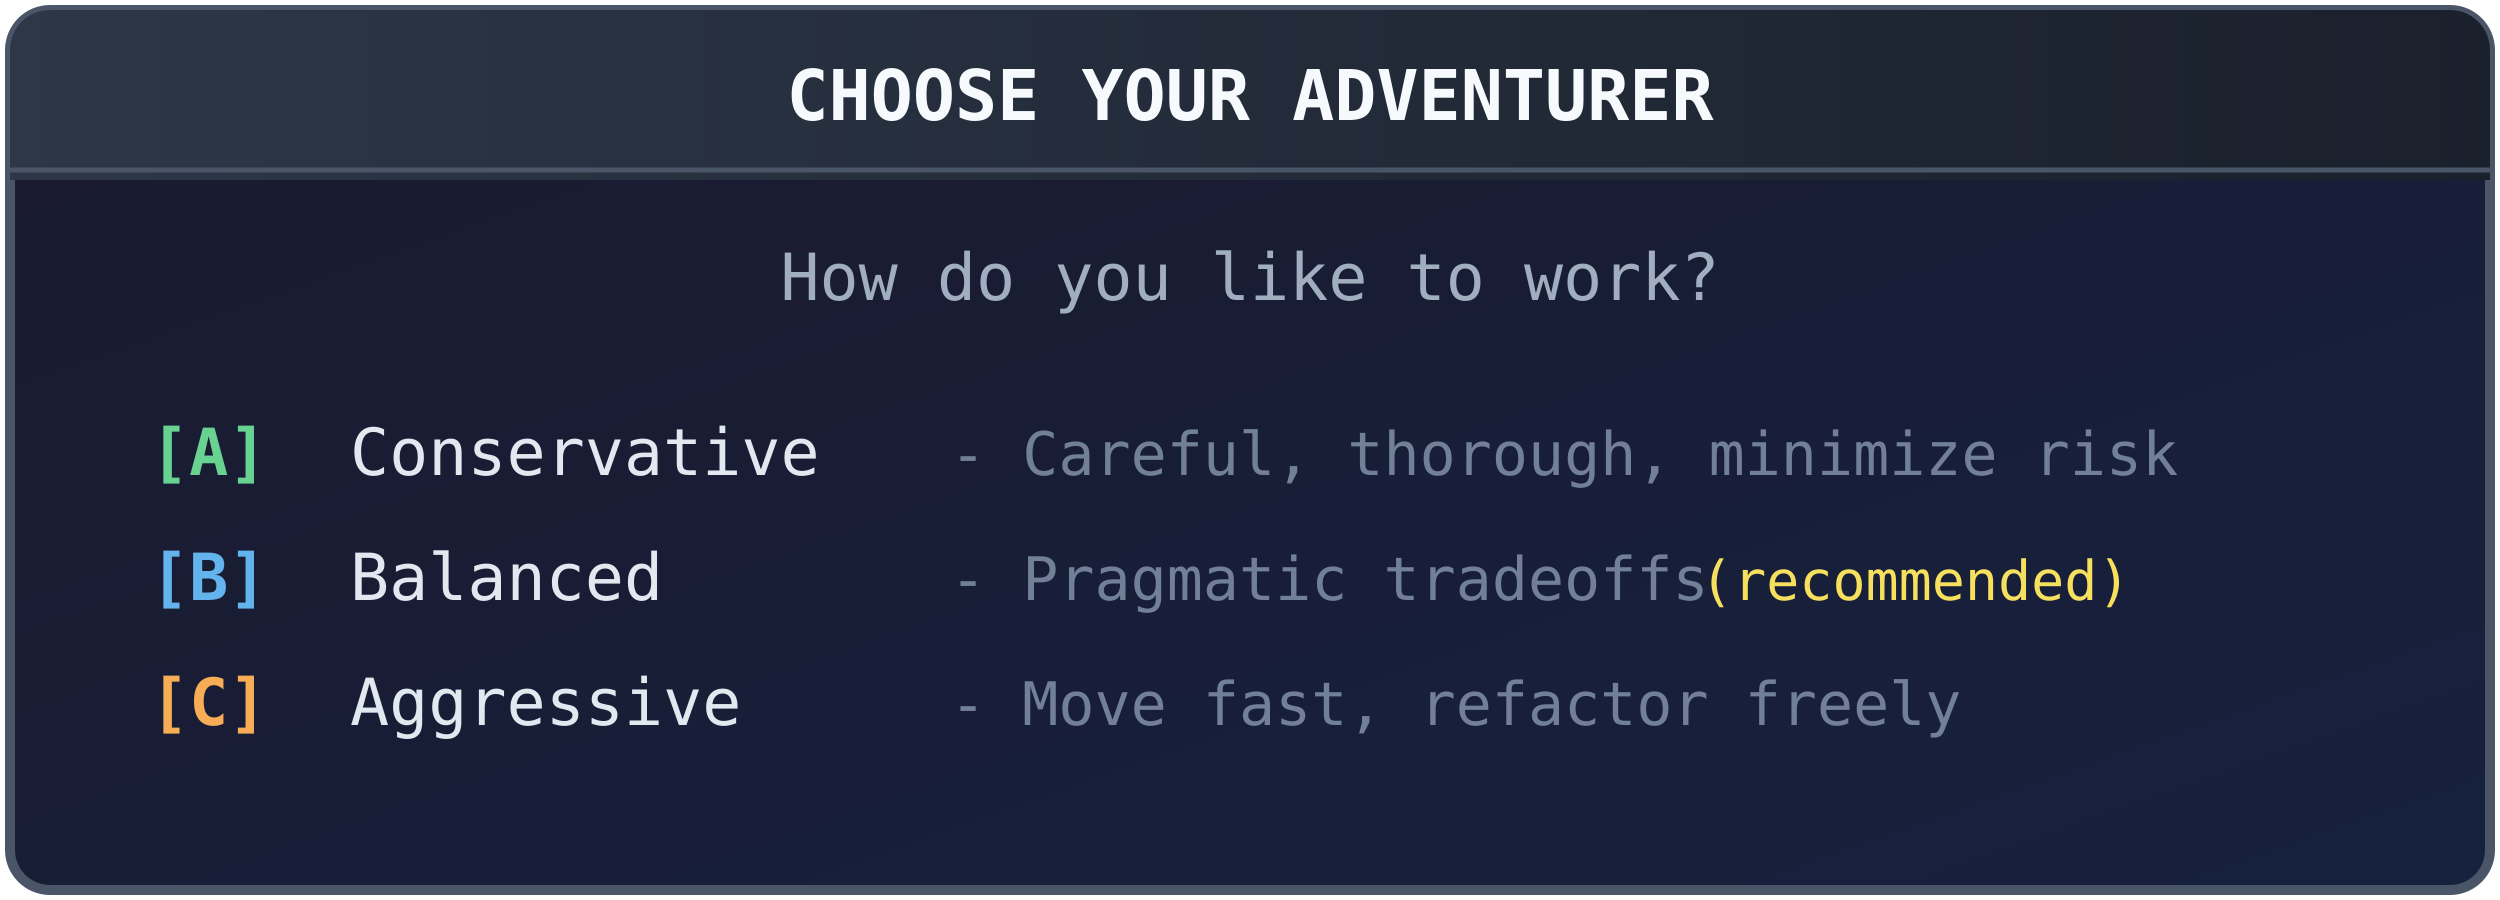
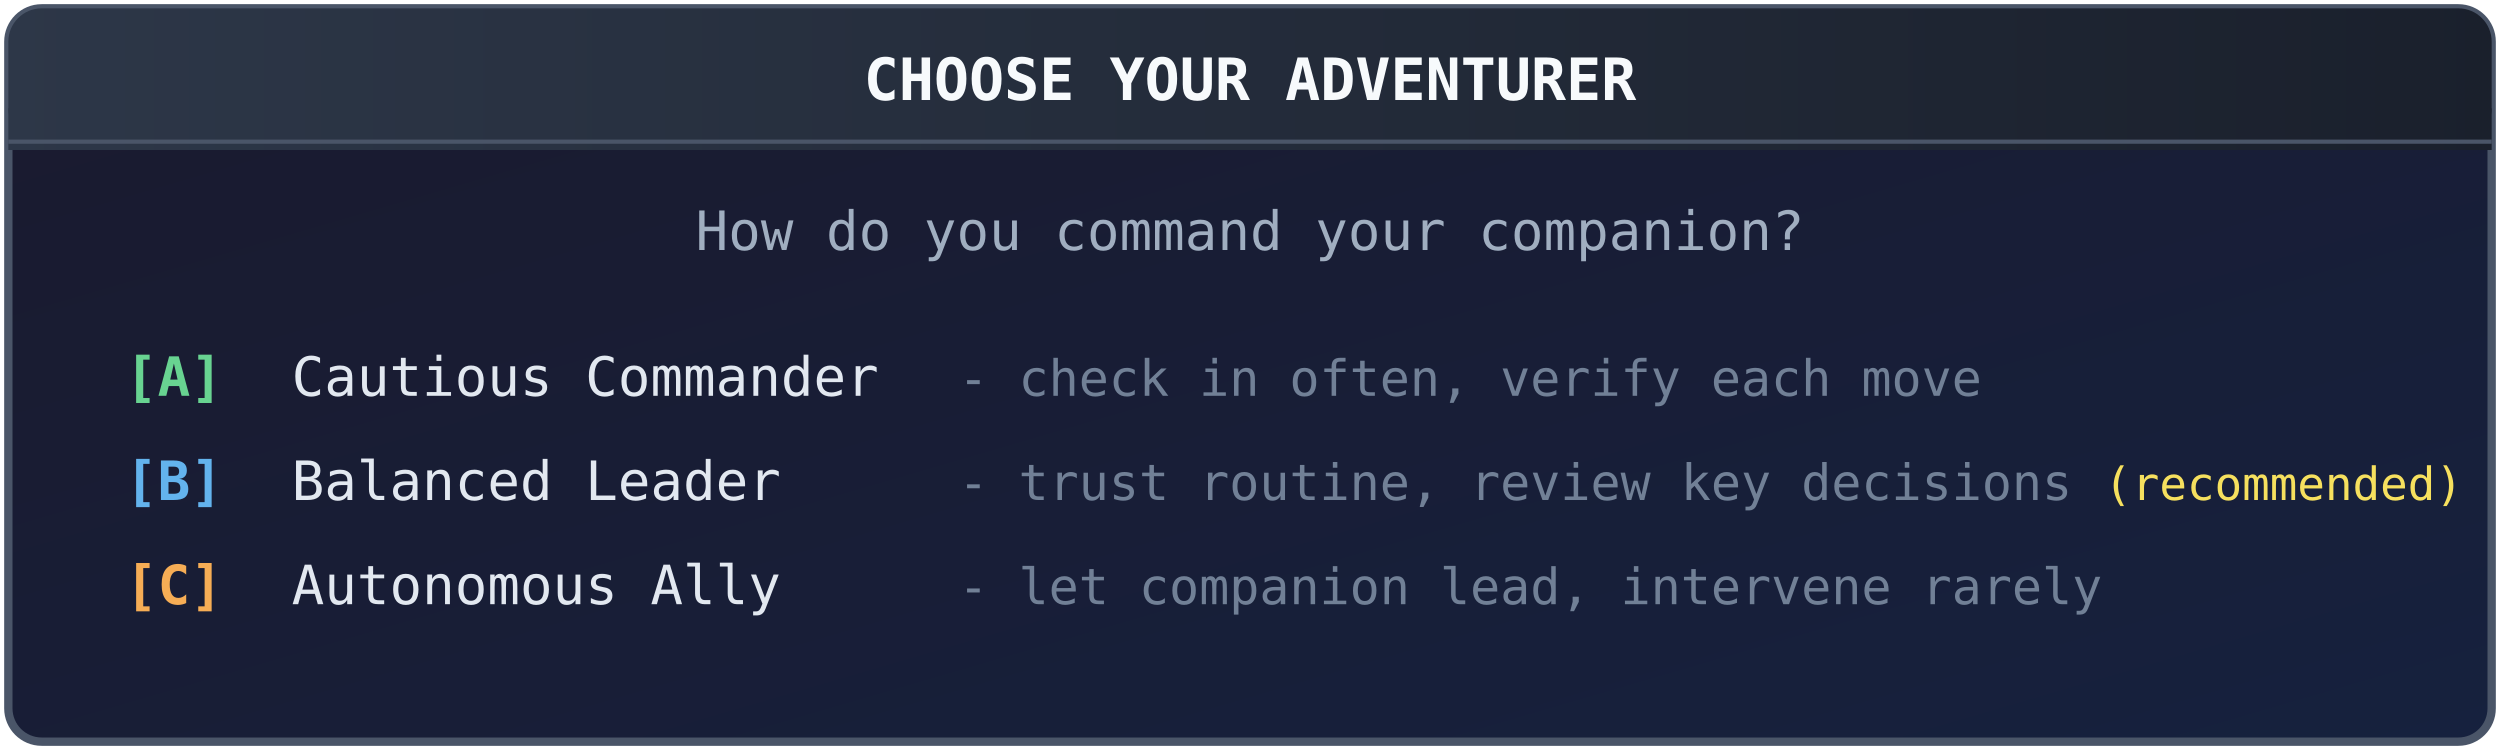
- <svg xmlns="http://www.w3.org/2000/svg" viewBox="0 0 500 180">
+ <svg xmlns="http://www.w3.org/2000/svg" viewBox="0 0 600 180">
  <defs>
    <linearGradient id="headerGrad2" x1="0%" y1="0%" x2="100%" y2="0%">
      <stop offset="0%" style="stop-color:#2d3748" />
      <stop offset="100%" style="stop-color:#1a202c" />
    </linearGradient>
    <linearGradient id="bodyGrad2" x1="0%" y1="0%" x2="100%" y2="100%">
      <stop offset="0%" style="stop-color:#1a1a2e" />
      <stop offset="100%" style="stop-color:#16213e" />
    </linearGradient>
  </defs>
-   <rect x="2" y="2" width="496" height="176" rx="8" fill="url(#bodyGrad2)" stroke="#4a5568" stroke-width="2" />
-   <rect x="2" y="2" width="496" height="32" rx="8" fill="url(#headerGrad2)" />
-   <rect x="2" y="26" width="496" height="10" fill="url(#headerGrad2)" />
-   <line x1="2" y1="34" x2="498" y2="34" stroke="#4a5568" stroke-width="1" />
-   <text x="250" y="24" text-anchor="middle" fill="#f7fafc" font-family="monospace" font-size="14" font-weight="bold">CHOOSE YOUR ADVENTURER</text>
-   <text x="250" y="60" text-anchor="middle" fill="#a0aec0" font-family="monospace" font-size="13">How do you like to work?</text>
+   <rect x="2" y="2" width="596" height="176" rx="8" fill="url(#bodyGrad2)" stroke="#4a5568" stroke-width="2" />
+   <rect x="2" y="2" width="596" height="32" rx="8" fill="url(#headerGrad2)" />
+   <rect x="2" y="26" width="596" height="10" fill="url(#headerGrad2)" />
+   <line x1="2" y1="34" x2="598" y2="34" stroke="#4a5568" stroke-width="1" />
+   <text x="300" y="24" text-anchor="middle" fill="#f7fafc" font-family="monospace" font-size="14" font-weight="bold">CHOOSE YOUR ADVENTURER</text>
+   <text x="300" y="60" text-anchor="middle" fill="#a0aec0" font-family="monospace" font-size="13">How do you command your companion?</text>
  <text x="30" y="95" fill="#68d391" font-family="monospace" font-size="13" font-weight="bold">[A]</text>
-   <text x="70" y="95" fill="#e2e8f0" font-family="monospace" font-size="13">Conservative</text>
-   <text x="190" y="95" fill="#718096" font-family="monospace" font-size="12">- Careful, thorough, minimize risk</text>
+   <text x="70" y="95" fill="#e2e8f0" font-family="monospace" font-size="13">Cautious Commander</text>
+   <text x="230" y="95" fill="#718096" font-family="monospace" font-size="12">- check in often, verify each move</text>
  <text x="30" y="120" fill="#63b3ed" font-family="monospace" font-size="13" font-weight="bold">[B]</text>
-   <text x="70" y="120" fill="#e2e8f0" font-family="monospace" font-size="13">Balanced</text>
-   <text x="190" y="120" fill="#718096" font-family="monospace" font-size="12">- Pragmatic tradeoffs</text>
-   <text x="340" y="120" fill="#f6e05e" font-family="monospace" font-size="11">(recommended)</text>
+   <text x="70" y="120" fill="#e2e8f0" font-family="monospace" font-size="13">Balanced Leader</text>
+   <text x="230" y="120" fill="#718096" font-family="monospace" font-size="12">- trust routine, review key decisions</text>
+   <text x="505" y="120" fill="#f6e05e" font-family="monospace" font-size="11">(recommended)</text>
  <text x="30" y="145" fill="#f6ad55" font-family="monospace" font-size="13" font-weight="bold">[C]</text>
-   <text x="70" y="145" fill="#e2e8f0" font-family="monospace" font-size="13">Aggressive</text>
-   <text x="190" y="145" fill="#718096" font-family="monospace" font-size="12">- Move fast, refactor freely</text>
+   <text x="70" y="145" fill="#e2e8f0" font-family="monospace" font-size="13">Autonomous Ally</text>
+   <text x="230" y="145" fill="#718096" font-family="monospace" font-size="12">- let companion lead, intervene rarely</text>
</svg>
